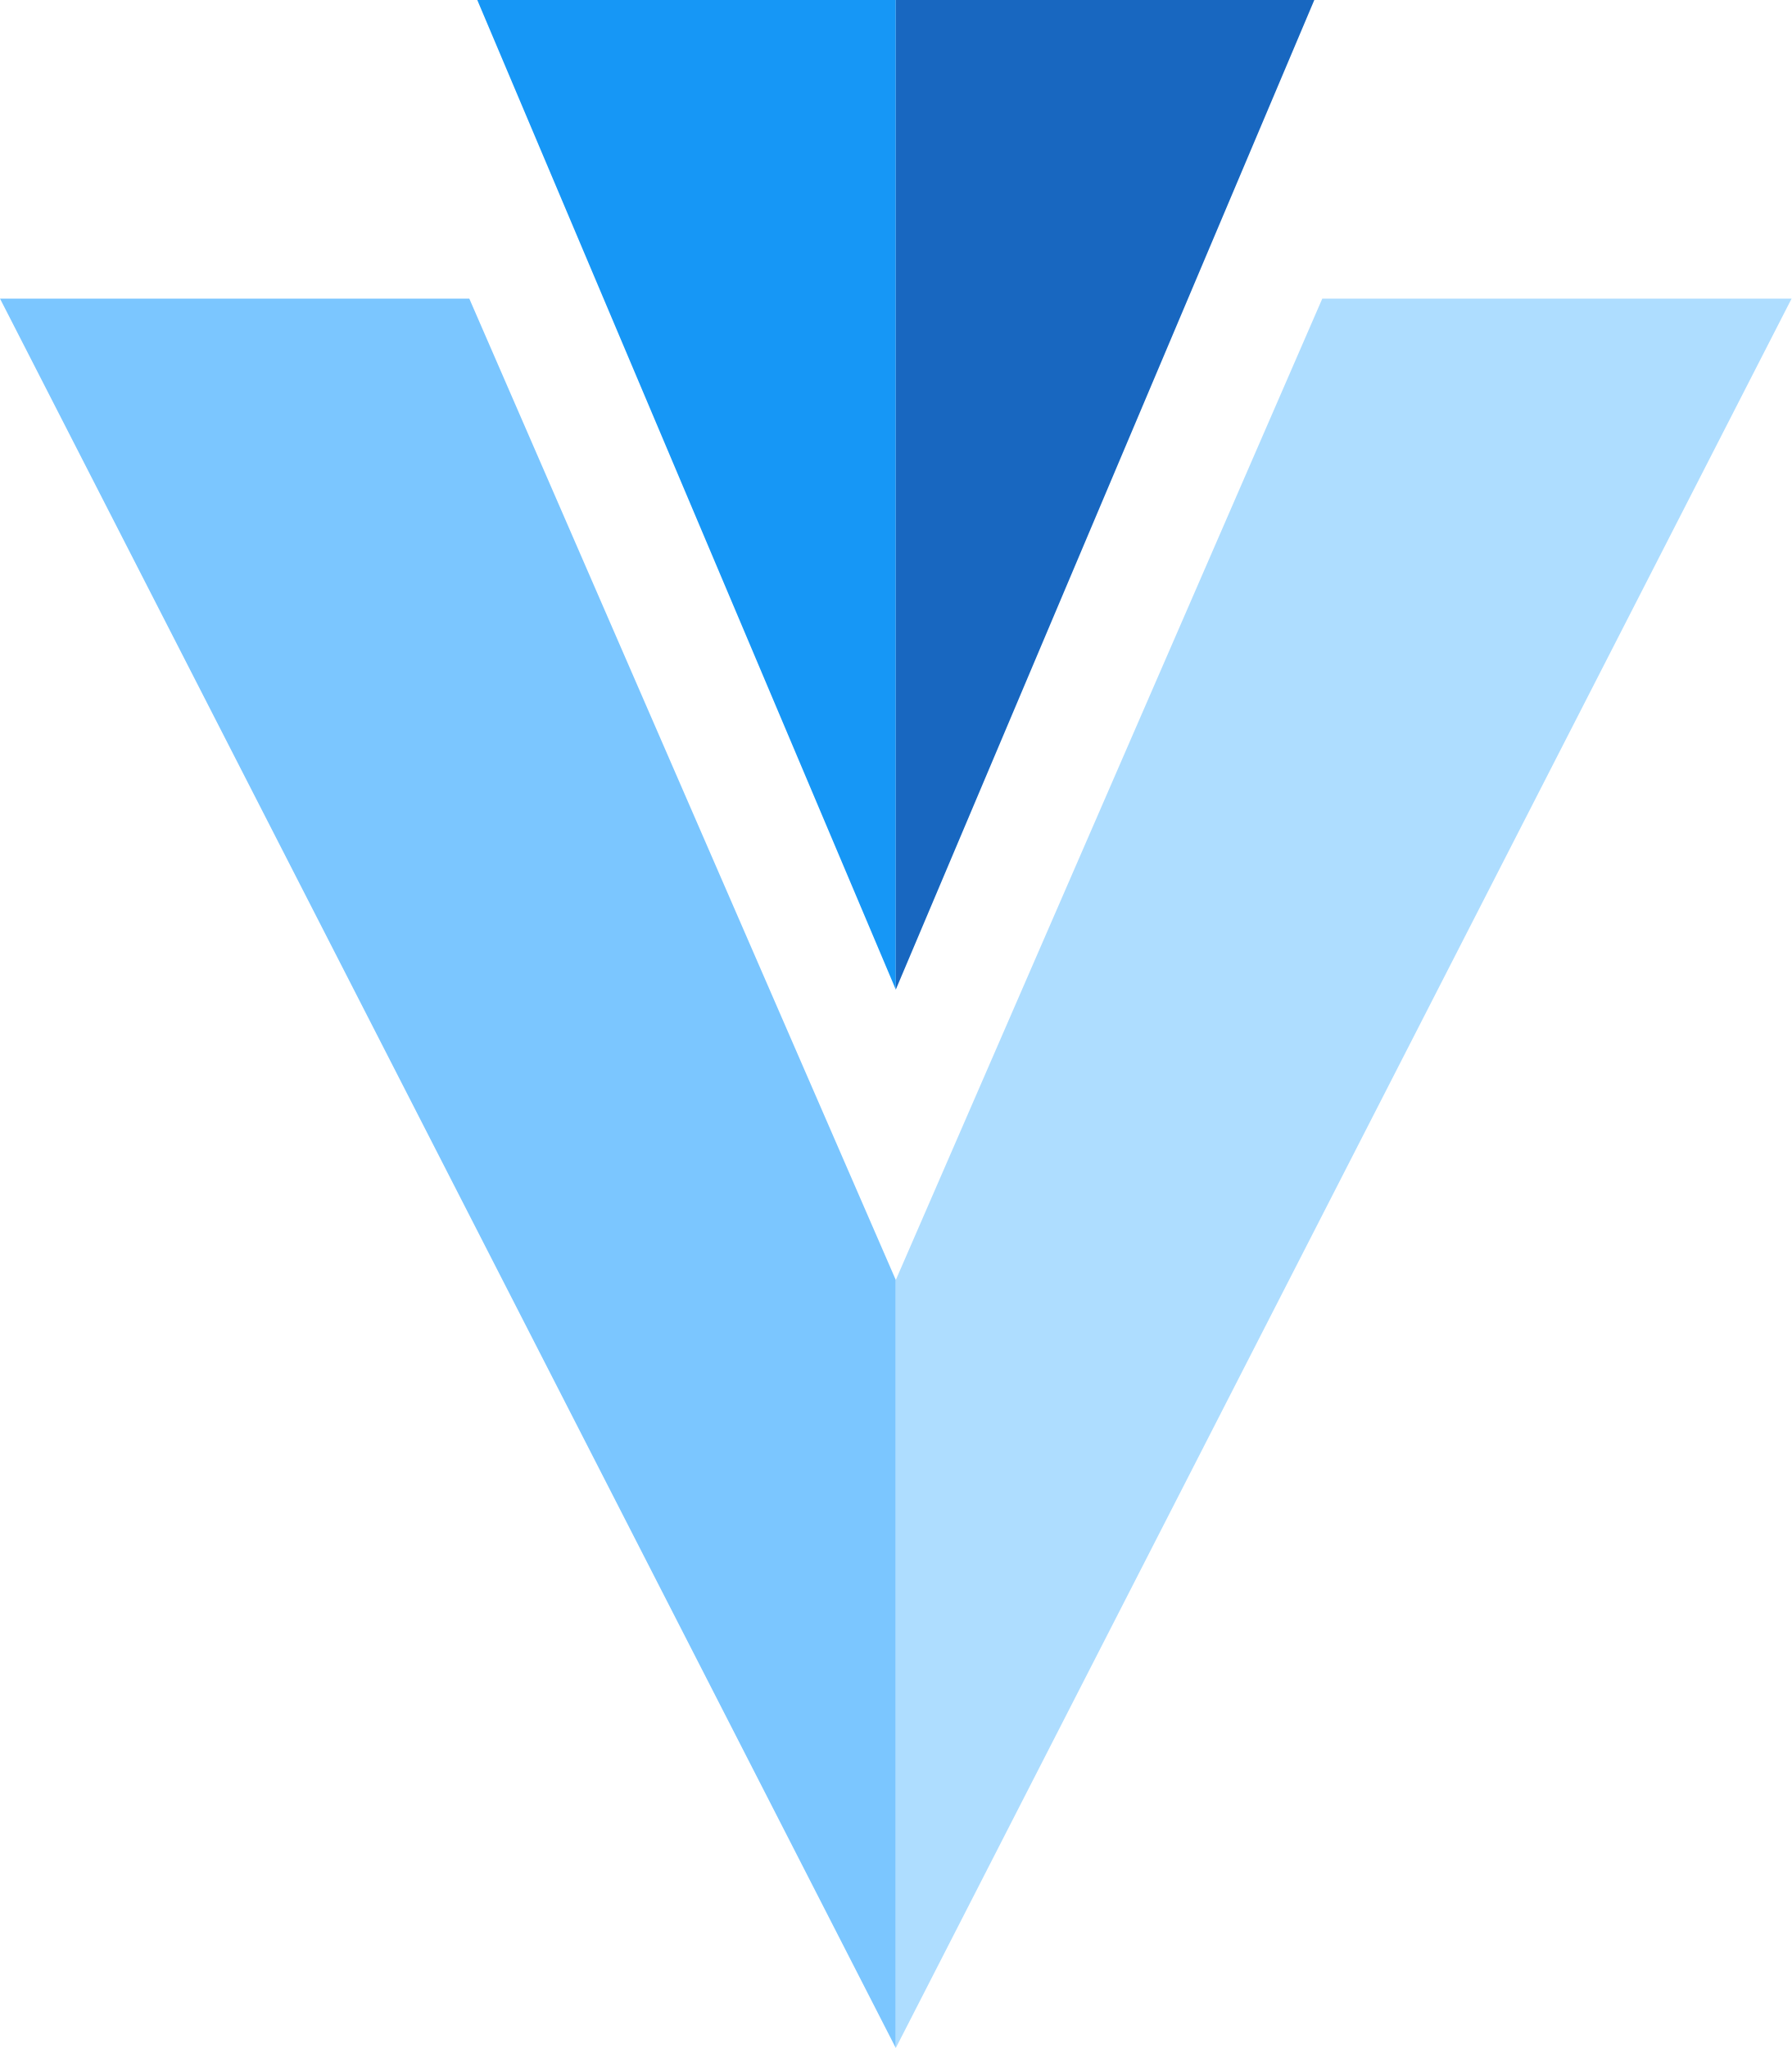
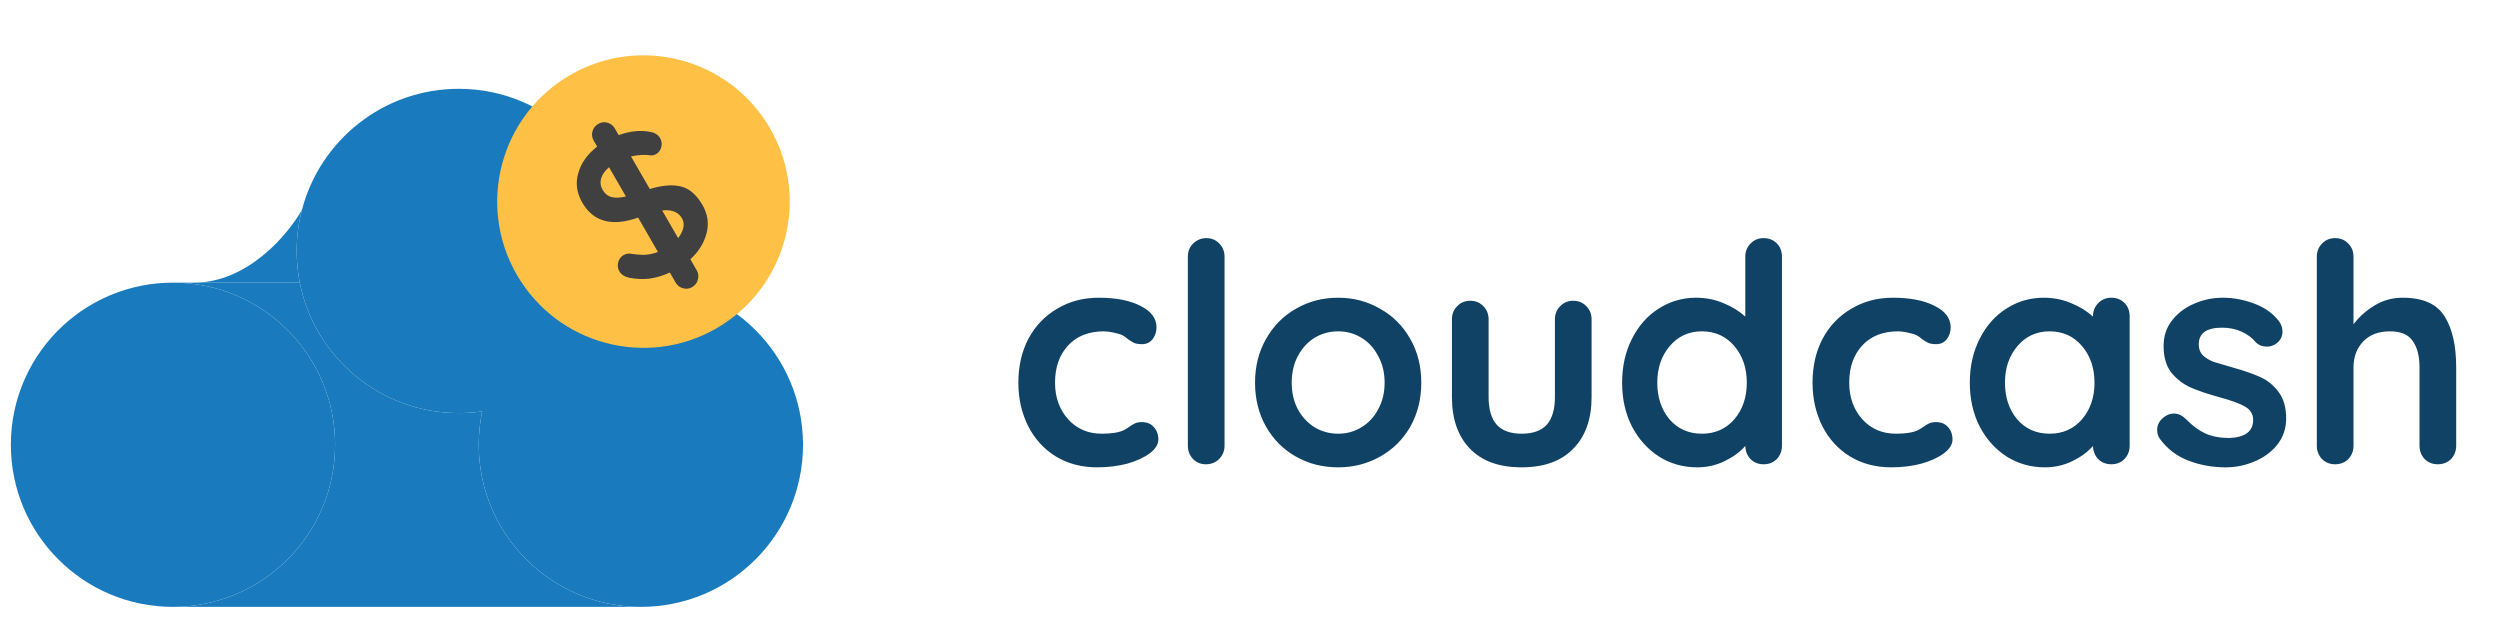
- <svg xmlns="http://www.w3.org/2000/svg" id="Layer_1" data-name="Layer 1" viewBox="0 0 87.5 100">
-   <defs>
-     <style>.cls-1{fill:#1697f6;}.cls-2{fill:#7bc6ff;}.cls-3{fill:#1867c0;}.cls-4{fill:#aeddff;}</style>
-   </defs>
-   <polyline class="cls-1" points="43.75 0 23.31 0 43.75 48.32" />
-   <polygon class="cls-2" points="43.75 62.5 43.75 100 0 14.58 22.92 14.58 43.75 62.5" />
-   <polyline class="cls-3" points="43.75 0 64.19 0 43.75 48.32" />
-   <polygon class="cls-4" points="64.58 14.58 87.5 14.58 43.75 100 43.75 62.5 64.58 14.58" />
+ <svg xmlns="http://www.w3.org/2000/svg" width="137" height="34" viewBox="0 0 137 34" fill="none">
+   <path d="M60.211 16.315C61.16 16.315 61.925 16.465 62.505 16.767C63.086 17.057 63.376 17.448 63.376 17.939C63.376 18.185 63.304 18.402 63.158 18.592C63.013 18.771 62.824 18.86 62.589 18.86C62.41 18.86 62.265 18.838 62.154 18.793C62.042 18.737 61.93 18.67 61.819 18.592C61.718 18.503 61.618 18.43 61.517 18.375C61.406 18.319 61.238 18.268 61.015 18.224C60.803 18.179 60.63 18.157 60.496 18.157C59.658 18.157 59 18.419 58.52 18.944C58.05 19.458 57.816 20.133 57.816 20.97C57.816 21.774 58.056 22.444 58.536 22.98C59.016 23.505 59.63 23.767 60.378 23.767C60.925 23.767 61.333 23.7 61.601 23.566C61.668 23.533 61.757 23.477 61.869 23.399C61.992 23.309 62.103 23.242 62.204 23.198C62.304 23.153 62.427 23.131 62.572 23.131C62.852 23.131 63.069 23.22 63.225 23.399C63.393 23.578 63.477 23.806 63.477 24.085C63.477 24.353 63.32 24.605 63.008 24.839C62.695 25.074 62.282 25.263 61.769 25.409C61.255 25.543 60.708 25.61 60.127 25.61C59.267 25.61 58.508 25.409 57.85 25.007C57.202 24.605 56.7 24.052 56.342 23.349C55.985 22.634 55.806 21.841 55.806 20.97C55.806 20.066 55.991 19.262 56.359 18.559C56.739 17.855 57.263 17.308 57.933 16.918C58.603 16.516 59.362 16.315 60.211 16.315ZM67.105 24.42C67.105 24.711 67.005 24.956 66.804 25.157C66.614 25.347 66.374 25.442 66.084 25.442C65.804 25.442 65.57 25.347 65.38 25.157C65.19 24.956 65.095 24.711 65.095 24.42V14.07C65.095 13.78 65.19 13.54 65.38 13.35C65.581 13.149 65.827 13.049 66.117 13.049C66.396 13.049 66.63 13.149 66.82 13.35C67.01 13.54 67.105 13.78 67.105 14.07V24.42ZM77.886 20.97C77.886 21.864 77.686 22.668 77.284 23.382C76.882 24.085 76.329 24.633 75.626 25.023C74.933 25.414 74.169 25.61 73.331 25.61C72.483 25.61 71.712 25.414 71.02 25.023C70.328 24.633 69.781 24.085 69.379 23.382C68.977 22.668 68.776 21.864 68.776 20.97C68.776 20.077 68.977 19.279 69.379 18.576C69.781 17.861 70.328 17.308 71.02 16.918C71.712 16.516 72.483 16.315 73.331 16.315C74.169 16.315 74.933 16.516 75.626 16.918C76.329 17.308 76.882 17.861 77.284 18.576C77.686 19.279 77.886 20.077 77.886 20.97ZM75.877 20.97C75.877 20.423 75.76 19.938 75.525 19.513C75.302 19.078 74.995 18.743 74.604 18.509C74.224 18.274 73.8 18.157 73.331 18.157C72.862 18.157 72.432 18.274 72.042 18.509C71.662 18.743 71.355 19.078 71.121 19.513C70.897 19.938 70.786 20.423 70.786 20.97C70.786 21.517 70.897 22.003 71.121 22.427C71.355 22.852 71.662 23.181 72.042 23.416C72.432 23.65 72.862 23.767 73.331 23.767C73.8 23.767 74.224 23.65 74.604 23.416C74.995 23.181 75.302 22.852 75.525 22.427C75.76 22.003 75.877 21.517 75.877 20.97ZM86.214 16.482C86.505 16.482 86.745 16.583 86.934 16.784C87.124 16.973 87.219 17.213 87.219 17.504V21.758C87.219 22.963 86.884 23.907 86.214 24.588C85.556 25.269 84.612 25.61 83.384 25.61C82.156 25.61 81.212 25.269 80.554 24.588C79.895 23.907 79.566 22.963 79.566 21.758V17.504C79.566 17.213 79.66 16.973 79.85 16.784C80.04 16.583 80.28 16.482 80.57 16.482C80.861 16.482 81.101 16.583 81.291 16.784C81.48 16.973 81.575 17.213 81.575 17.504V21.758C81.575 22.439 81.726 22.947 82.028 23.282C82.329 23.605 82.781 23.767 83.384 23.767C83.998 23.767 84.456 23.605 84.757 23.282C85.059 22.947 85.21 22.439 85.21 21.758V17.504C85.21 17.213 85.304 16.973 85.494 16.784C85.684 16.583 85.924 16.482 86.214 16.482ZM96.647 13.049C96.937 13.049 97.177 13.144 97.367 13.334C97.556 13.523 97.651 13.769 97.651 14.07V24.42C97.651 24.711 97.556 24.956 97.367 25.157C97.177 25.347 96.937 25.442 96.647 25.442C96.356 25.442 96.116 25.347 95.927 25.157C95.748 24.968 95.653 24.727 95.642 24.437C95.363 24.761 94.983 25.04 94.503 25.274C94.034 25.498 93.537 25.61 93.012 25.61C92.242 25.61 91.544 25.414 90.919 25.023C90.294 24.621 89.797 24.069 89.428 23.365C89.071 22.662 88.892 21.864 88.892 20.97C88.892 20.077 89.071 19.279 89.428 18.576C89.786 17.861 90.271 17.308 90.885 16.918C91.511 16.516 92.197 16.315 92.945 16.315C93.481 16.315 93.984 16.415 94.453 16.616C94.922 16.806 95.318 17.052 95.642 17.353V14.07C95.642 13.78 95.737 13.54 95.927 13.35C96.116 13.149 96.356 13.049 96.647 13.049ZM93.264 23.767C93.989 23.767 94.581 23.505 95.039 22.98C95.497 22.444 95.725 21.774 95.725 20.97C95.725 20.167 95.497 19.497 95.039 18.961C94.581 18.425 93.989 18.157 93.264 18.157C92.549 18.157 91.963 18.425 91.505 18.961C91.047 19.497 90.819 20.167 90.819 20.97C90.819 21.774 91.042 22.444 91.488 22.98C91.946 23.505 92.538 23.767 93.264 23.767ZM103.732 16.315C104.681 16.315 105.445 16.465 106.026 16.767C106.607 17.057 106.897 17.448 106.897 17.939C106.897 18.185 106.824 18.402 106.679 18.592C106.534 18.771 106.344 18.86 106.11 18.86C105.931 18.86 105.786 18.838 105.674 18.793C105.563 18.737 105.451 18.67 105.339 18.592C105.239 18.503 105.138 18.43 105.038 18.375C104.926 18.319 104.759 18.268 104.535 18.224C104.323 18.179 104.15 18.157 104.016 18.157C103.179 18.157 102.52 18.419 102.04 18.944C101.571 19.458 101.337 20.133 101.337 20.97C101.337 21.774 101.577 22.444 102.057 22.98C102.537 23.505 103.151 23.767 103.899 23.767C104.446 23.767 104.854 23.7 105.122 23.566C105.189 23.533 105.278 23.477 105.39 23.399C105.512 23.309 105.624 23.242 105.725 23.198C105.825 23.153 105.948 23.131 106.093 23.131C106.372 23.131 106.59 23.22 106.746 23.399C106.914 23.578 106.997 23.806 106.997 24.085C106.997 24.353 106.841 24.605 106.528 24.839C106.216 25.074 105.803 25.263 105.289 25.409C104.775 25.543 104.228 25.61 103.648 25.61C102.788 25.61 102.029 25.409 101.37 25.007C100.723 24.605 100.22 24.052 99.863 23.349C99.506 22.634 99.327 21.841 99.327 20.97C99.327 20.066 99.511 19.262 99.88 18.559C100.259 17.855 100.784 17.308 101.454 16.918C102.124 16.516 102.883 16.315 103.732 16.315ZM115.7 16.315C115.99 16.315 116.23 16.41 116.42 16.599C116.61 16.789 116.705 17.035 116.705 17.336V24.42C116.705 24.711 116.61 24.956 116.42 25.157C116.23 25.347 115.99 25.442 115.7 25.442C115.41 25.442 115.17 25.347 114.98 25.157C114.801 24.968 114.706 24.727 114.695 24.437C114.416 24.761 114.037 25.04 113.556 25.274C113.088 25.498 112.591 25.61 112.066 25.61C111.296 25.61 110.598 25.414 109.972 25.023C109.347 24.621 108.85 24.069 108.482 23.365C108.125 22.662 107.946 21.864 107.946 20.97C107.946 20.077 108.125 19.279 108.482 18.576C108.839 17.861 109.325 17.308 109.939 16.918C110.564 16.516 111.251 16.315 111.999 16.315C112.535 16.315 113.037 16.415 113.506 16.616C113.975 16.806 114.372 17.052 114.695 17.353V17.336C114.695 17.046 114.79 16.806 114.98 16.616C115.17 16.415 115.41 16.315 115.7 16.315ZM112.317 23.767C113.043 23.767 113.635 23.505 114.092 22.98C114.55 22.444 114.779 21.774 114.779 20.97C114.779 20.167 114.55 19.497 114.092 18.961C113.635 18.425 113.043 18.157 112.317 18.157C111.603 18.157 111.016 18.425 110.559 18.961C110.101 19.497 109.872 20.167 109.872 20.97C109.872 21.774 110.095 22.444 110.542 22.98C111 23.505 111.591 23.767 112.317 23.767ZM118.364 24.052C118.263 23.918 118.213 23.75 118.213 23.549C118.213 23.259 118.358 23.014 118.648 22.813C118.805 22.712 118.967 22.662 119.134 22.662C119.369 22.662 119.592 22.768 119.804 22.98C120.139 23.326 120.485 23.583 120.842 23.75C121.211 23.918 121.652 24.002 122.165 24.002C123.036 23.968 123.472 23.639 123.472 23.014C123.472 22.69 123.321 22.444 123.02 22.277C122.729 22.109 122.272 21.942 121.646 21.774C120.999 21.596 120.468 21.417 120.055 21.238C119.653 21.06 119.302 20.792 119 20.434C118.71 20.066 118.565 19.575 118.565 18.961C118.565 18.425 118.715 17.962 119.017 17.571C119.33 17.169 119.731 16.862 120.223 16.65C120.725 16.426 121.256 16.315 121.814 16.315C122.383 16.315 122.953 16.421 123.522 16.633C124.091 16.845 124.538 17.158 124.862 17.571C125.007 17.749 125.08 17.95 125.08 18.174C125.08 18.43 124.973 18.642 124.761 18.81C124.605 18.933 124.426 18.994 124.225 18.994C123.98 18.994 123.779 18.916 123.622 18.76C123.422 18.514 123.159 18.319 122.835 18.174C122.523 18.029 122.165 17.956 121.764 17.956C120.915 17.956 120.491 18.263 120.491 18.877C120.491 19.123 120.569 19.324 120.725 19.48C120.881 19.625 121.077 19.742 121.311 19.832C121.557 19.91 121.898 20.01 122.333 20.133C122.936 20.3 123.438 20.474 123.84 20.652C124.242 20.831 124.583 21.104 124.862 21.473C125.141 21.841 125.281 22.327 125.281 22.93C125.281 23.477 125.119 23.957 124.795 24.37C124.471 24.772 124.052 25.079 123.539 25.291C123.036 25.503 122.517 25.61 121.981 25.61C121.244 25.61 120.558 25.487 119.921 25.241C119.285 24.995 118.766 24.599 118.364 24.052ZM131.668 16.315C132.774 16.315 133.538 16.655 133.963 17.336C134.387 18.006 134.599 18.938 134.599 20.133V24.42C134.599 24.711 134.504 24.956 134.314 25.157C134.125 25.347 133.885 25.442 133.594 25.442C133.304 25.442 133.064 25.347 132.874 25.157C132.684 24.956 132.589 24.711 132.589 24.42V20.133C132.589 19.519 132.467 19.039 132.221 18.693C131.987 18.335 131.568 18.157 130.965 18.157C130.34 18.157 129.848 18.347 129.491 18.726C129.145 19.095 128.972 19.564 128.972 20.133V24.42C128.972 24.711 128.877 24.956 128.687 25.157C128.498 25.347 128.257 25.442 127.967 25.442C127.677 25.442 127.437 25.347 127.247 25.157C127.057 24.956 126.962 24.711 126.962 24.42V14.07C126.962 13.78 127.057 13.54 127.247 13.35C127.437 13.149 127.677 13.049 127.967 13.049C128.257 13.049 128.498 13.149 128.687 13.35C128.877 13.54 128.972 13.78 128.972 14.07V17.772C129.273 17.37 129.653 17.029 130.111 16.75C130.58 16.46 131.099 16.315 131.668 16.315Z" fill="#0F4264" />
+   <path d="M18.363 24.373C18.363 29.28 14.386 33.257 9.479 33.257C4.572 33.257 0.595 29.28 0.595 24.373C0.595 21.786 1.7 19.457 3.465 17.833C5.047 16.378 7.159 15.489 9.479 15.489C14.386 15.489 18.363 19.466 18.363 24.373Z" fill="#197BBD" />
+   <path d="M44.005 24.373C44.005 29.28 40.027 33.257 35.12 33.257C30.213 33.257 26.236 29.28 26.236 24.373C26.236 23.746 26.301 23.134 26.424 22.544C27.267 18.515 30.84 15.489 35.12 15.489C40.027 15.489 44.005 19.466 44.005 24.373Z" fill="#197BBD" />
+   <path d="M34.027 13.752C34.027 18.223 30.724 21.923 26.424 22.544C26.006 22.605 25.578 22.636 25.143 22.636C20.83 22.636 17.235 19.564 16.428 15.489C16.317 14.927 16.258 14.346 16.258 13.752C16.258 12.971 16.359 12.214 16.548 11.493C17.547 7.68 21.017 4.867 25.143 4.867C30.049 4.867 34.027 8.845 34.027 13.752Z" fill="#197BBD" />
+   <path d="M18.363 24.373C18.363 29.28 14.386 33.257 9.479 33.257H35.12C30.213 33.257 26.236 29.28 26.236 24.373C26.236 23.746 26.301 23.134 26.424 22.544C26.006 22.605 25.578 22.636 25.143 22.636C20.83 22.636 17.235 19.564 16.428 15.489H10.633H9.479C14.386 15.489 18.363 19.466 18.363 24.373Z" fill="#197BBD" />
+   <path d="M16.428 15.489C16.317 14.927 16.258 14.346 16.258 13.752C16.258 12.971 16.359 12.214 16.548 11.493C15.806 12.825 13.583 15.489 10.633 15.489H16.428Z" fill="#197BBD" />
+   <circle cx="35.262" cy="11.047" r="8.015" transform="rotate(-30 35.2619 11.0472)" fill="#FFC145" />
+   <path d="M38.497 11.237C38.783 11.732 38.858 12.247 38.72 12.781C38.582 13.316 38.286 13.791 37.832 14.208L38.177 14.806C38.274 14.973 38.296 15.145 38.243 15.321C38.201 15.5 38.096 15.638 37.929 15.735C37.768 15.828 37.599 15.848 37.423 15.795C37.25 15.749 37.116 15.642 37.019 15.475L36.707 14.934C36.341 15.103 35.98 15.213 35.624 15.264C35.274 15.312 34.897 15.298 34.493 15.222C34.23 15.168 34.044 15.047 33.937 14.861C33.851 14.713 33.832 14.553 33.878 14.38C33.92 14.201 34.019 14.067 34.173 13.978C34.296 13.907 34.427 13.883 34.568 13.904C34.861 13.95 35.125 13.969 35.361 13.962C35.593 13.948 35.824 13.896 36.055 13.805L34.969 11.923C33.538 12.432 32.518 12.158 31.909 11.103C31.601 10.569 31.528 10.028 31.692 9.479C31.851 8.923 32.195 8.442 32.723 8.034L32.539 7.715C32.443 7.548 32.417 7.378 32.464 7.205C32.513 7.023 32.621 6.883 32.788 6.787C32.949 6.694 33.117 6.674 33.294 6.726C33.466 6.772 33.601 6.879 33.697 7.047L33.904 7.404C34.506 7.184 35.072 7.124 35.6 7.222C35.872 7.262 36.064 7.379 36.175 7.572C36.261 7.72 36.282 7.883 36.24 8.062C36.194 8.235 36.096 8.364 35.949 8.449C35.852 8.505 35.748 8.526 35.638 8.513C35.352 8.463 34.998 8.483 34.578 8.571L35.609 10.357C36.318 10.145 36.898 10.101 37.348 10.227C37.795 10.347 38.178 10.684 38.497 11.237ZM33.02 10.398C33.142 10.61 33.31 10.745 33.523 10.802C33.733 10.852 33.992 10.84 34.3 10.765L33.375 9.163C33.141 9.367 32.995 9.575 32.938 9.788C32.881 10.001 32.908 10.204 33.02 10.398ZM37.163 13.05C37.305 12.865 37.399 12.678 37.444 12.489C37.486 12.293 37.464 12.121 37.378 11.973C37.274 11.793 37.134 11.668 36.956 11.599C36.775 11.523 36.553 11.502 36.288 11.534L37.163 13.05Z" fill="#404040" />
</svg>
